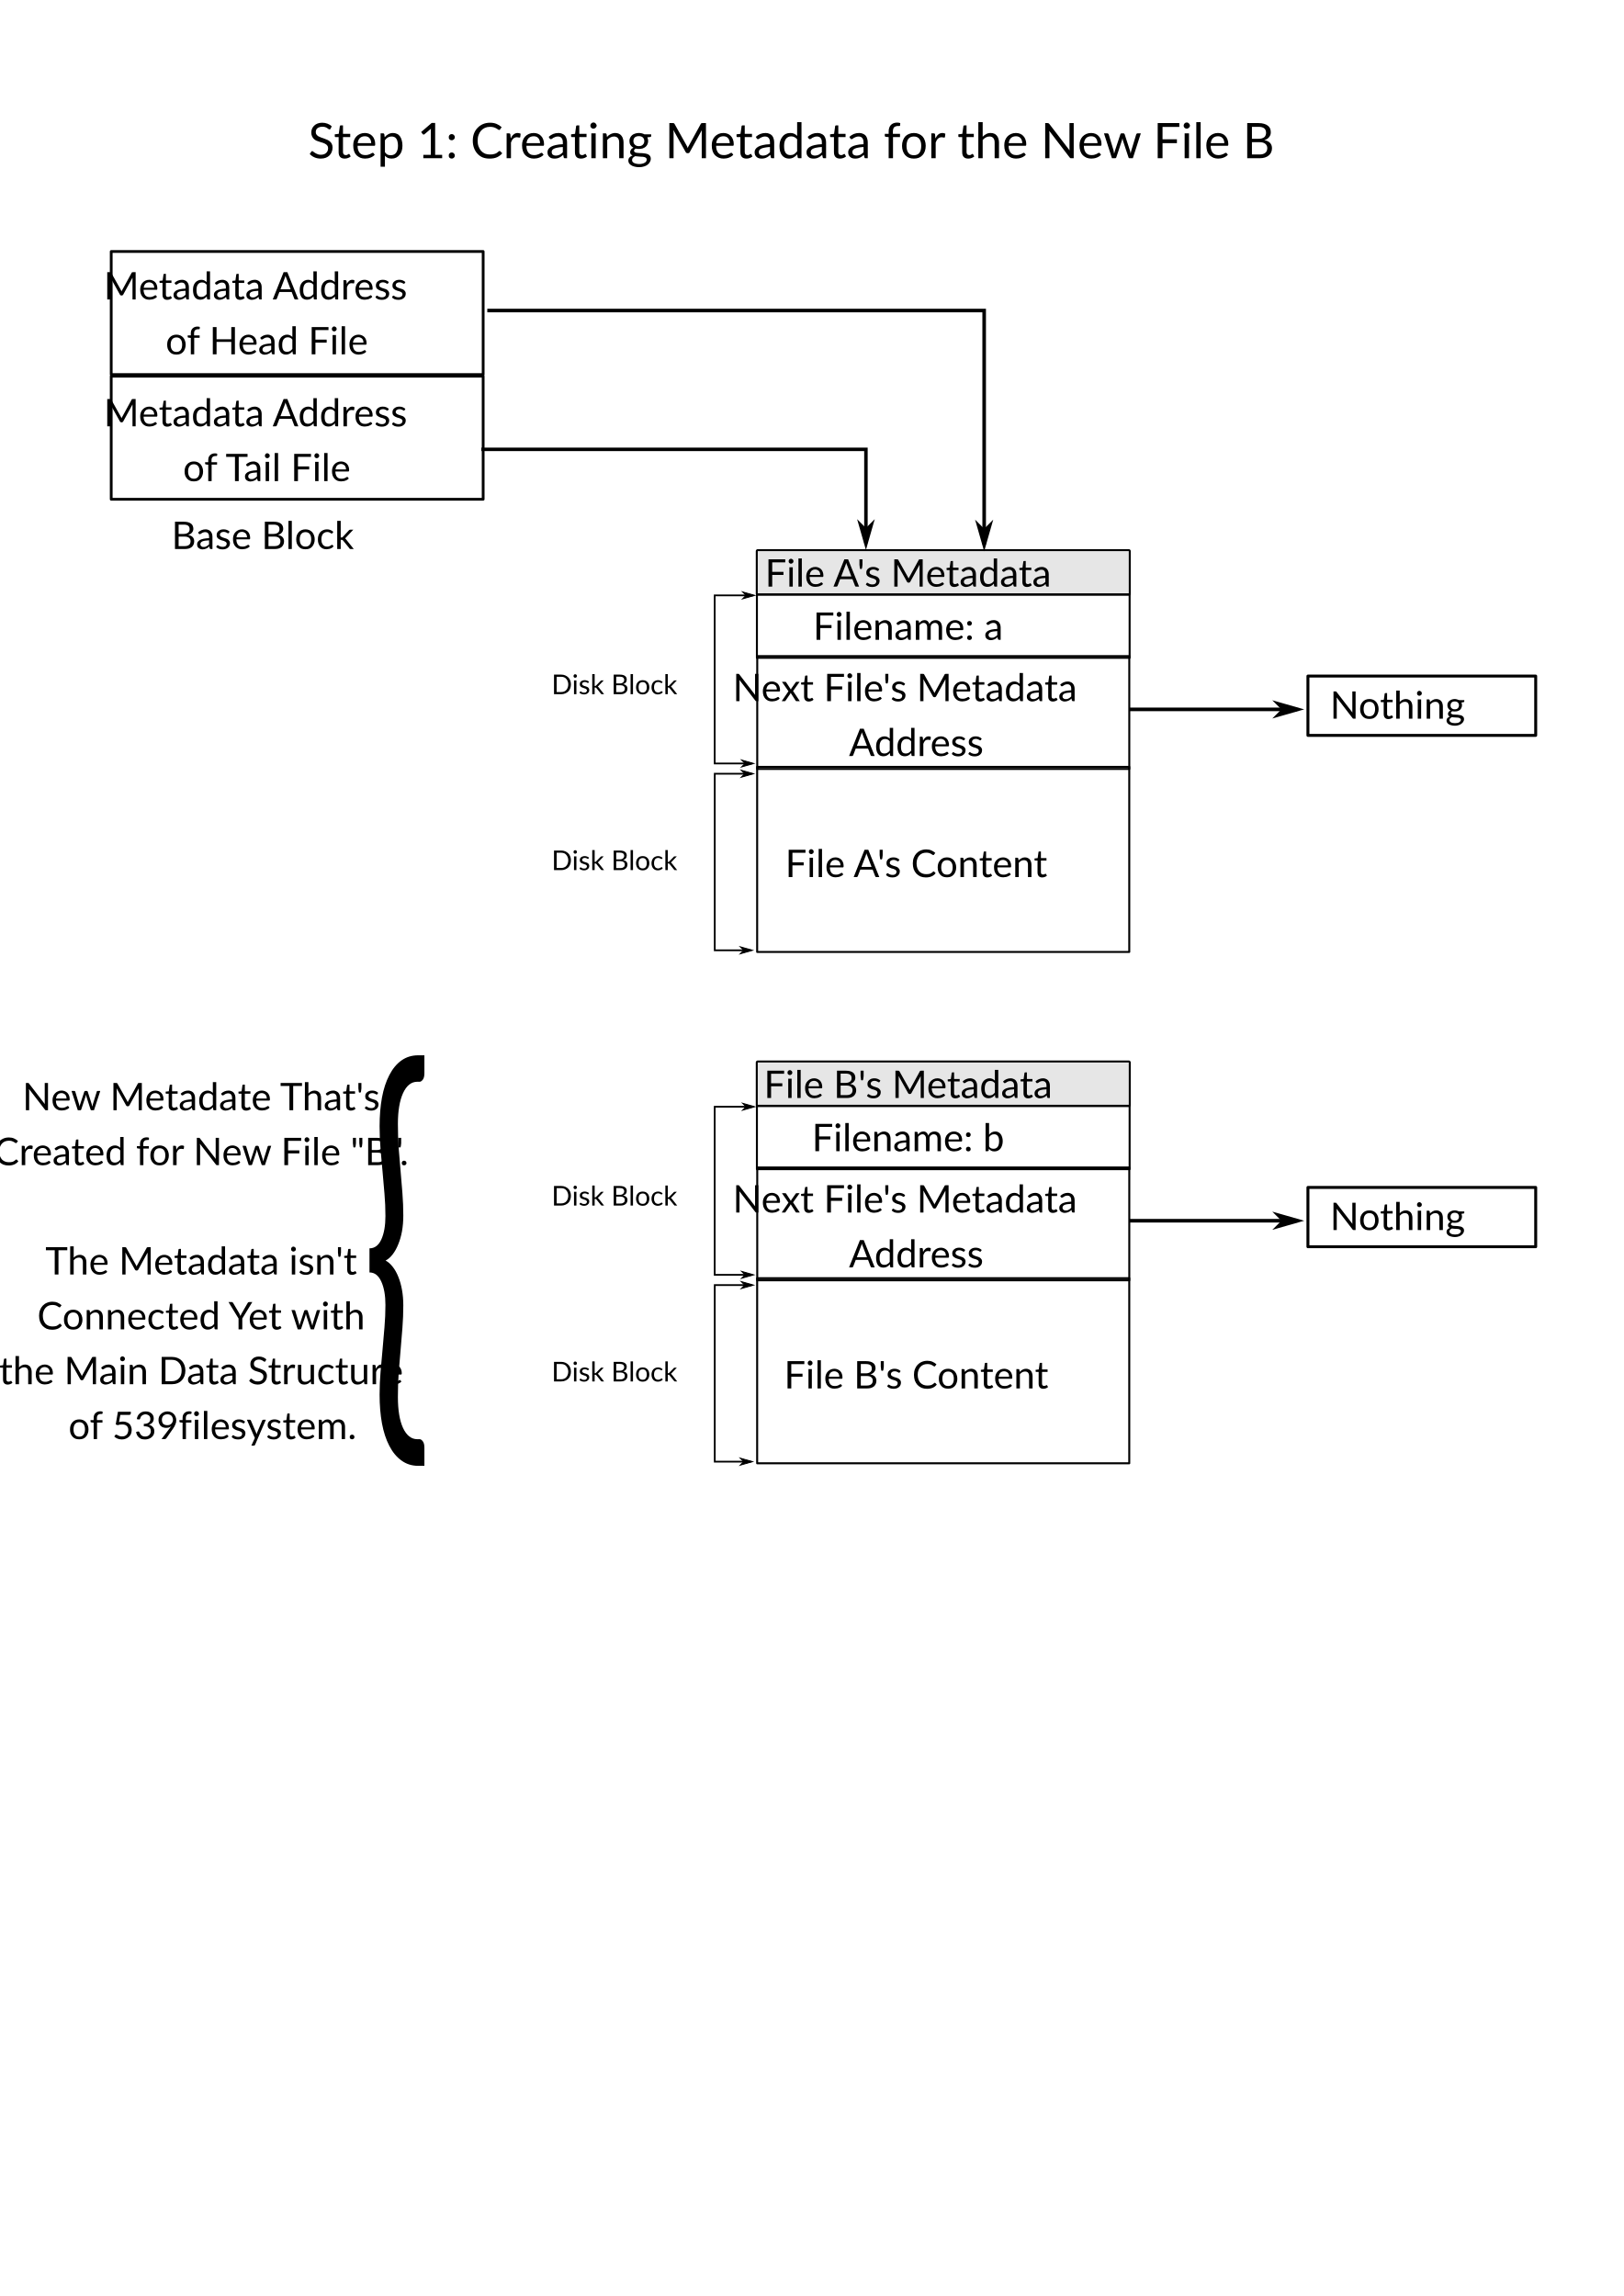
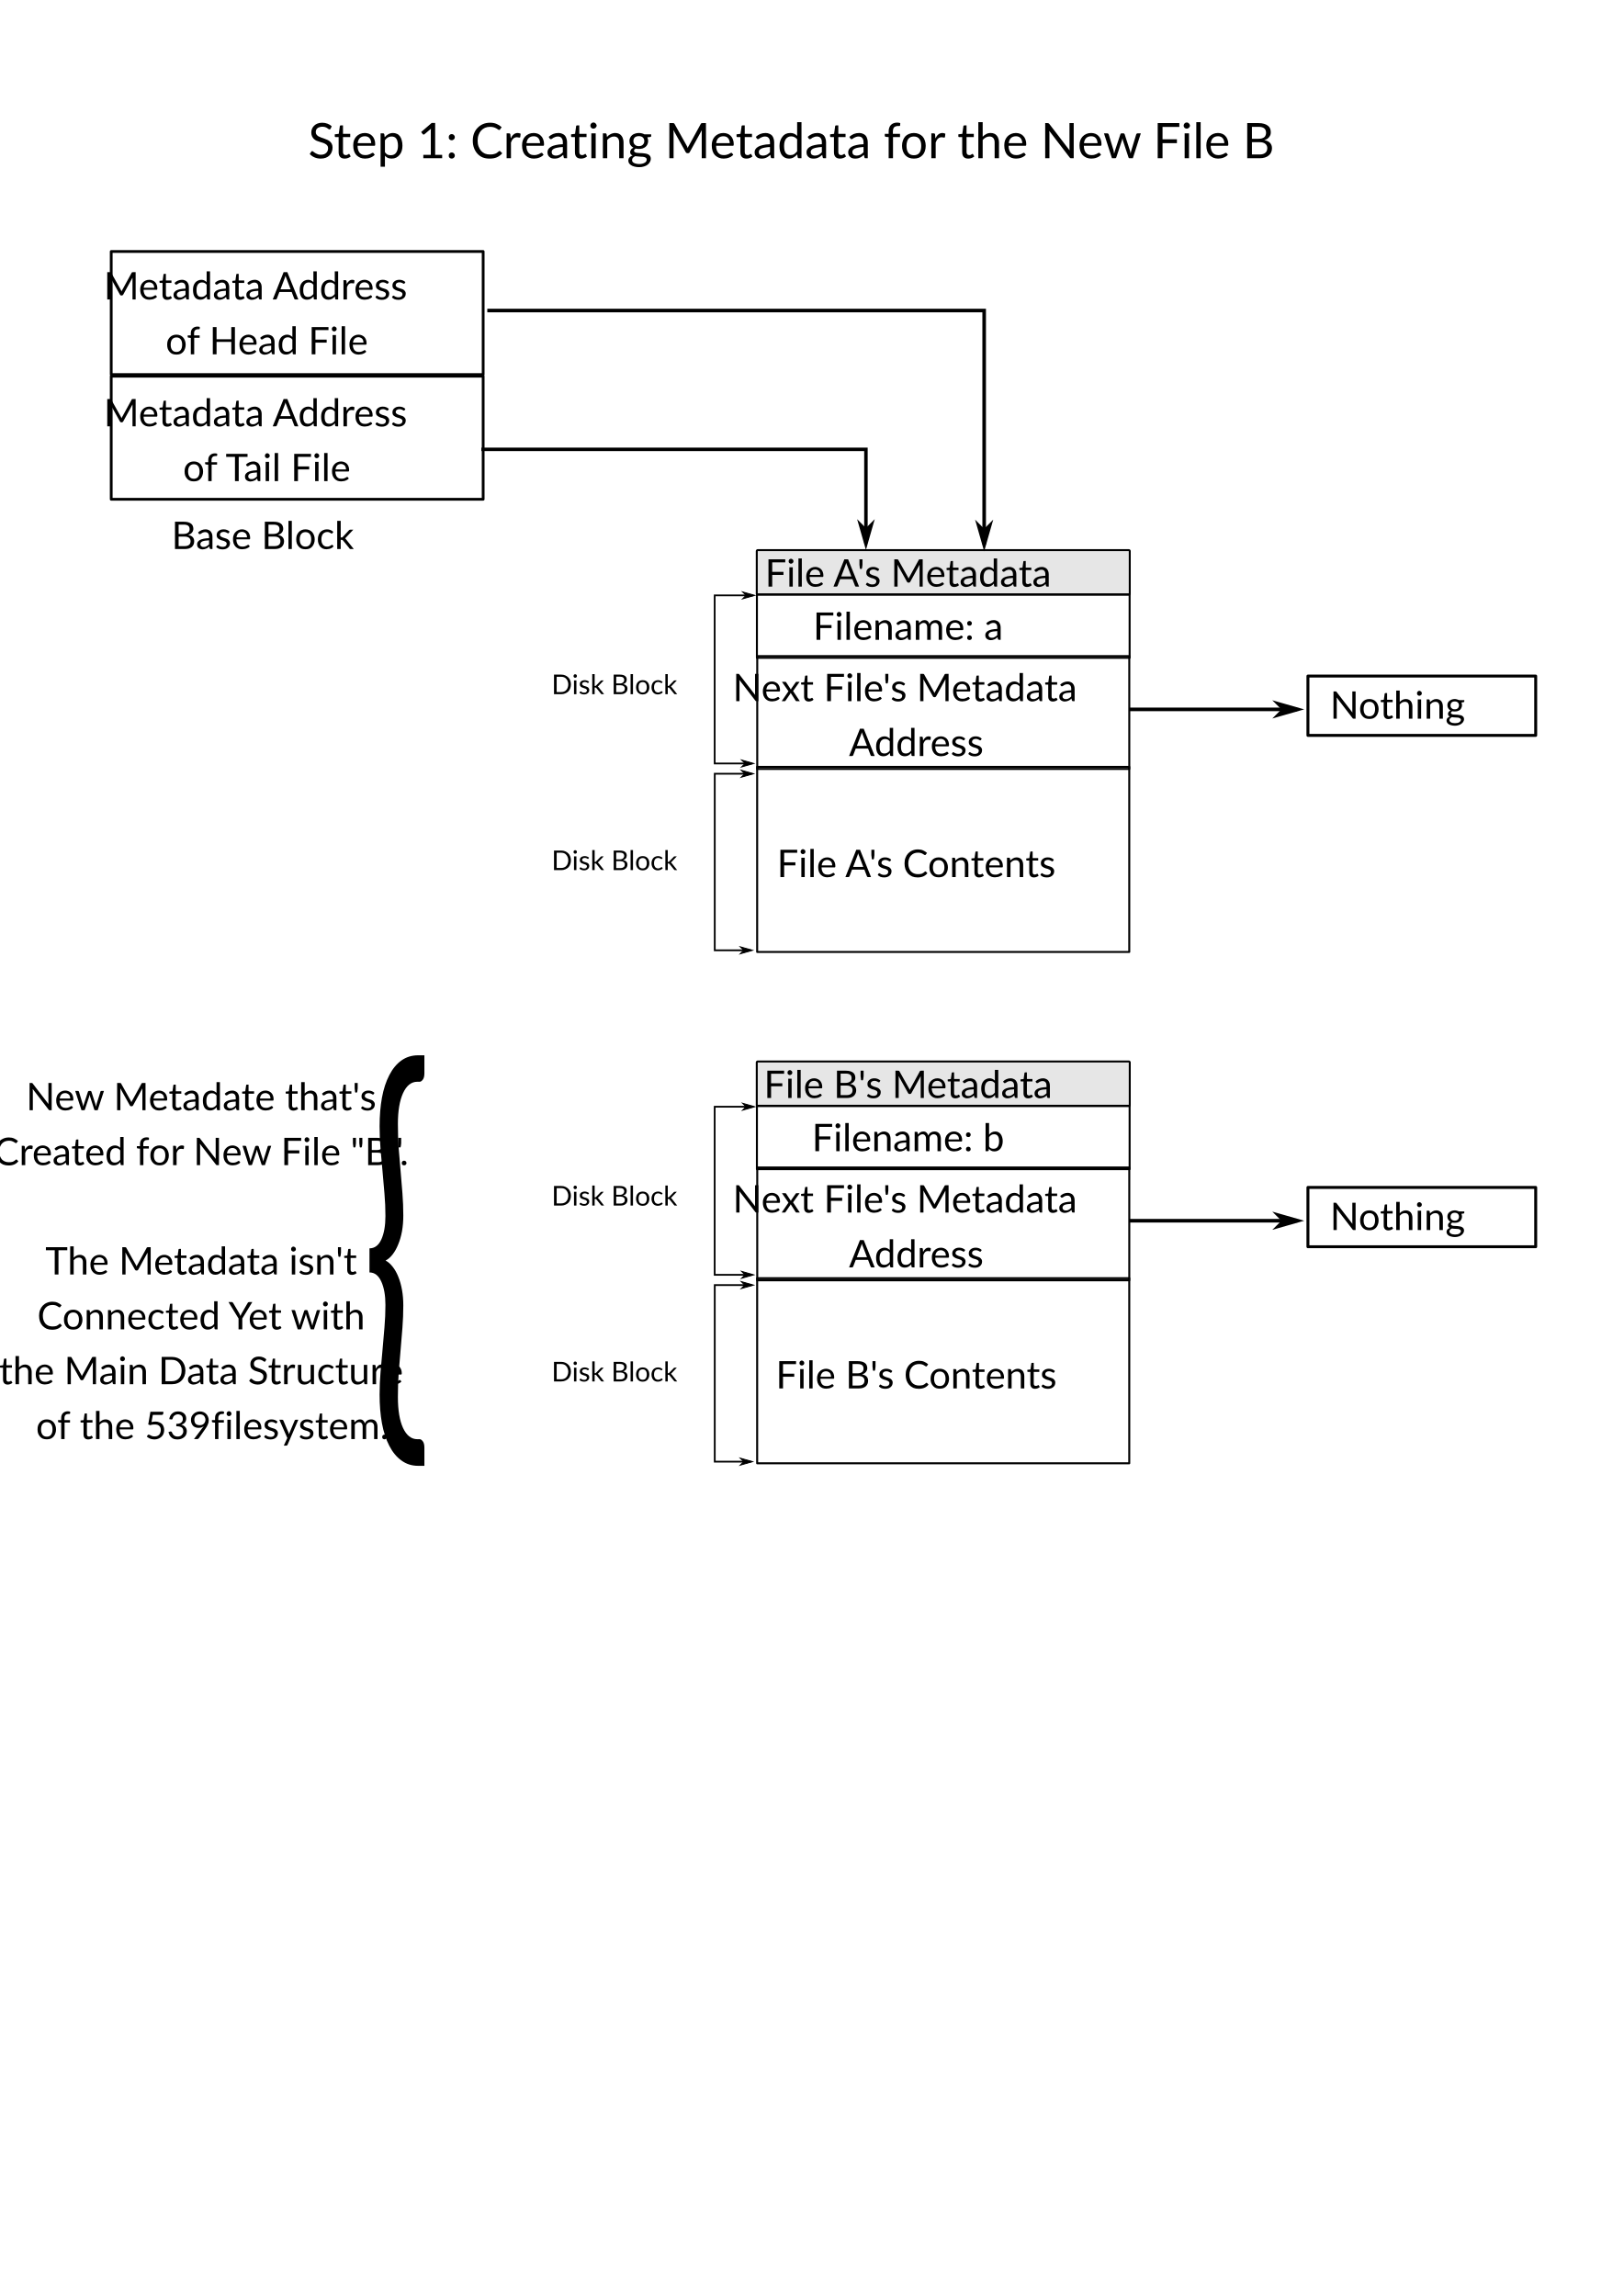
<svg xmlns="http://www.w3.org/2000/svg" width="210mm" height="297mm" viewBox="0 0 210 297" version="1.1" id="svg5162">
  <defs id="defs5156">
    <marker orient="auto" refY="0" refX="0" id="marker9927" style="overflow:visible">
      <path id="path9925" d="M 0,0 5,-5 -12.5,0 5,5 Z" style="fill:#000000;fill-opacity:1;fill-rule:evenodd;stroke:#000000;stroke-width:1pt;stroke-opacity:1" transform="matrix(-0.4,0,0,-0.4,-4,0)" />
    </marker>
    <marker orient="auto" refY="0" refX="0" id="marker12990" style="overflow:visible">
      <path id="path12988" d="M 0,0 5,-5 -12.5,0 5,5 Z" style="fill:#000000;fill-opacity:1;fill-rule:evenodd;stroke:#000000;stroke-width:1pt;stroke-opacity:1" transform="matrix(0.4,0,0,0.4,4,0)" />
    </marker>
    <marker style="overflow:visible" id="marker13018" refX="0" refY="0" orient="auto">
      <path transform="matrix(-0.4,0,0,-0.4,-4,0)" style="fill:#000000;fill-opacity:1;fill-rule:evenodd;stroke:#000000;stroke-width:1pt;stroke-opacity:1" d="M 0,0 5,-5 -12.5,0 5,5 Z" id="path13016" />
    </marker>
    <marker style="overflow:visible" id="marker22852" refX="0" refY="0" orient="auto">
      <path transform="matrix(0.4,0,0,0.4,4,0)" style="fill:#000000;fill-opacity:1;fill-rule:evenodd;stroke:#000000;stroke-width:1pt;stroke-opacity:1" d="M 0,0 5,-5 -12.5,0 5,5 Z" id="path22850" />
    </marker>
    <marker orient="auto" refY="0" refX="0" id="marker22980" style="overflow:visible">
      <path id="path22978" d="M 0,0 5,-5 -12.5,0 5,5 Z" style="fill:#000000;fill-opacity:1;fill-rule:evenodd;stroke:#000000;stroke-width:1pt;stroke-opacity:1" transform="matrix(-0.4,0,0,-0.4,-4,0)" />
    </marker>
    <marker style="overflow:visible" id="marker9753" refX="0" refY="0" orient="auto">
      <path transform="matrix(-0.4,0,0,-0.4,-4,0)" style="fill:#000000;fill-opacity:1;fill-rule:evenodd;stroke:#000000;stroke-width:1pt;stroke-opacity:1" d="M 0,0 5,-5 -12.5,0 5,5 Z" id="path9751" />
    </marker>
    <marker orient="auto" refY="0" refX="0" id="marker9689" style="overflow:visible">
      <path id="path9687" d="M 0,0 5,-5 -12.5,0 5,5 Z" style="fill:#000000;fill-opacity:1;fill-rule:evenodd;stroke:#000000;stroke-width:1pt;stroke-opacity:1" transform="matrix(-0.4,0,0,-0.4,-4,0)" />
    </marker>
    <marker orient="auto" refY="0" refX="0" id="marker5072" style="overflow:visible">
      <path id="path5070" d="M 0,0 5,-5 -12.5,0 5,5 Z" style="fill:#000000;fill-opacity:1;fill-rule:evenodd;stroke:#000000;stroke-width:1pt;stroke-opacity:1" transform="matrix(0.4,0,0,0.4,4,0)" />
    </marker>
  </defs>
  <g id="layer1">
    <rect y="32.533" x="14.384" height="15.917" width="48.105" id="rect10243" style="opacity:1;fill:none;fill-opacity:1;stroke:#000000;stroke-width:0.356;stroke-linecap:round;stroke-linejoin:round;stroke-miterlimit:4;stroke-dasharray:none;stroke-dashoffset:0;stroke-opacity:1;paint-order:stroke fill markers" />
    <text id="text10247" y="38.738" x="38.177" style="font-style:normal;font-weight:normal;font-size:5.644px;line-height:125%;font-family:Sans;letter-spacing:0px;word-spacing:0px;fill:#000000;fill-opacity:1;stroke:none;stroke-width:0.265px;stroke-linecap:butt;stroke-linejoin:miter;stroke-opacity:1" xml:space="preserve">
      <tspan style="font-style:normal;font-variant:normal;font-weight:normal;font-stretch:normal;font-size:4.939px;font-family:Lato;-inkscape-font-specification:Lato;text-align:center;text-anchor:middle;stroke-width:0.265px" y="38.738" x="38.177" id="tspan10245">Metadata Address</tspan>
      <tspan style="font-style:normal;font-variant:normal;font-weight:normal;font-stretch:normal;font-size:4.939px;font-family:Lato;-inkscape-font-specification:Lato;text-align:center;text-anchor:middle;stroke-width:0.265px" y="45.834" x="38.177" id="tspan9800">of Head File</tspan>
    </text>
    <rect style="opacity:1;fill:none;fill-opacity:1;stroke:#000000;stroke-width:0.356;stroke-linecap:round;stroke-linejoin:round;stroke-miterlimit:4;stroke-dasharray:none;stroke-dashoffset:0;stroke-opacity:1;paint-order:stroke fill markers" id="rect10249" width="48.105" height="15.917" x="14.384" y="48.665" />
    <text xml:space="preserve" style="font-style:normal;font-weight:normal;font-size:5.644px;line-height:125%;font-family:Sans;letter-spacing:0px;word-spacing:0px;fill:#000000;fill-opacity:1;stroke:none;stroke-width:0.265px;stroke-linecap:butt;stroke-linejoin:miter;stroke-opacity:1" x="38.177" y="55.143" id="text9806">
      <tspan id="tspan9802" x="38.177" y="55.143" style="font-style:normal;font-variant:normal;font-weight:normal;font-stretch:normal;font-size:4.939px;font-family:Lato;-inkscape-font-specification:Lato;text-align:center;text-anchor:middle;stroke-width:0.265px">Metadata Address</tspan>
      <tspan id="tspan9804" x="38.177" y="62.238" style="font-style:normal;font-variant:normal;font-weight:normal;font-stretch:normal;font-size:4.939px;font-family:Lato;-inkscape-font-specification:Lato;text-align:center;text-anchor:middle;stroke-width:0.265px">of Tail File</tspan>
    </text>
    <text id="text9831" y="71.018" x="37.648" style="font-style:normal;font-weight:normal;font-size:5.644px;line-height:125%;font-family:Sans;letter-spacing:0px;word-spacing:0px;fill:#000000;fill-opacity:1;stroke:none;stroke-width:0.265px;stroke-linecap:butt;stroke-linejoin:miter;stroke-opacity:1" xml:space="preserve">
      <tspan style="font-style:normal;font-variant:normal;font-weight:normal;font-stretch:normal;font-size:4.939px;font-family:Lato;-inkscape-font-specification:Lato;text-align:center;text-anchor:middle;stroke-width:0.265px" y="71.018" x="37.648" id="tspan9829">Base Block</tspan>
    </text>
    <rect style="opacity:1;fill:#e6e6e6;fill-opacity:1;stroke:#000000;stroke-width:0.509;stroke-linecap:round;stroke-linejoin:round;stroke-miterlimit:4;stroke-dasharray:none;stroke-dashoffset:0;stroke-opacity:1;paint-order:stroke fill markers" id="rect9835" width="47.985" height="5.504" x="98.003" y="71.29" />
    <rect y="76.892" x="97.894" height="8.198" width="48.205" id="rect9837" style="opacity:1;fill:none;fill-opacity:1;stroke:#000000;stroke-width:0.256;stroke-linecap:round;stroke-linejoin:round;stroke-miterlimit:4;stroke-dasharray:none;stroke-dashoffset:0;stroke-opacity:1;paint-order:stroke fill markers" />
    <text xml:space="preserve" style="font-style:normal;font-weight:normal;font-size:5.644px;line-height:125%;font-family:Sans;letter-spacing:0px;word-spacing:0px;fill:#000000;fill-opacity:1;stroke:none;stroke-width:0.265px;stroke-linecap:butt;stroke-linejoin:miter;stroke-opacity:1" x="121.113" y="75.884" id="text9841">
      <tspan id="tspan9839" x="121.113" y="75.884" style="font-style:normal;font-variant:normal;font-weight:normal;font-stretch:normal;font-size:4.939px;font-family:Lato;-inkscape-font-specification:Lato;text-align:center;text-anchor:middle;stroke-width:0.265px">File A's Metadata</tspan>
    </text>
    <text id="text9845" y="82.763" x="121.113" style="font-style:normal;font-weight:normal;font-size:5.644px;line-height:125%;font-family:Sans;letter-spacing:0px;word-spacing:0px;fill:#000000;fill-opacity:1;stroke:none;stroke-width:0.265px;stroke-linecap:butt;stroke-linejoin:miter;stroke-opacity:1" xml:space="preserve">
      <tspan style="font-style:normal;font-variant:normal;font-weight:normal;font-stretch:normal;font-size:4.939px;font-family:Lato;-inkscape-font-specification:Lato;text-align:center;text-anchor:middle;stroke-width:0.265px" y="82.763" x="121.113" id="tspan9843">Filename: a</tspan>
    </text>
    <rect style="opacity:1;fill:none;fill-opacity:1;stroke:#000000;stroke-width:0.256;stroke-linecap:round;stroke-linejoin:round;stroke-miterlimit:4;stroke-dasharray:none;stroke-dashoffset:0;stroke-opacity:1;paint-order:stroke fill markers" id="rect9847" width="48.12" height="14.593" x="97.936" y="84.872" />
    <text xml:space="preserve" style="font-style:normal;font-weight:normal;font-size:5.644px;line-height:125%;font-family:Sans;letter-spacing:0px;word-spacing:0px;fill:#000000;fill-opacity:1;stroke:none;stroke-width:0.265px;stroke-linecap:butt;stroke-linejoin:miter;stroke-opacity:1" x="122.171" y="90.701" id="text9851">
      <tspan id="tspan9849" x="122.803" y="90.701" style="font-style:normal;font-variant:normal;font-weight:normal;font-stretch:normal;font-size:4.939px;font-family:Lato;-inkscape-font-specification:Lato;text-align:center;text-anchor:middle;stroke-width:0.265px">Next File's Metadata </tspan>
      <tspan x="122.171" y="97.796" style="font-style:normal;font-variant:normal;font-weight:normal;font-stretch:normal;font-size:4.939px;font-family:Lato;-inkscape-font-specification:Lato;text-align:center;text-anchor:middle;stroke-width:0.265px" id="tspan9853">Address</tspan>
    </text>
    <rect style="opacity:1;fill:none;fill-opacity:1;stroke:#000000;stroke-width:0.256;stroke-linecap:round;stroke-linejoin:round;stroke-miterlimit:4;stroke-dasharray:none;stroke-dashoffset:0;stroke-opacity:1;paint-order:stroke fill markers" id="rect9855" width="48.126" height="23.941" x="97.926" y="99.197" />
    <text xml:space="preserve" style="font-style:normal;font-weight:normal;font-size:5.644px;line-height:125%;font-family:Sans;letter-spacing:0px;word-spacing:0px;fill:#000000;fill-opacity:1;stroke:none;stroke-width:0.265px;stroke-linecap:butt;stroke-linejoin:miter;stroke-opacity:1" x="122.171" y="113.455" id="text9859">
-       <tspan id="tspan9857" x="122.171" y="113.455" style="font-style:normal;font-variant:normal;font-weight:normal;font-stretch:normal;font-size:4.939px;font-family:Lato;-inkscape-font-specification:Lato;text-align:center;text-anchor:middle;stroke-width:0.265px">File A's Content</tspan>
+       <tspan id="tspan9857" x="122.171" y="113.455" style="font-style:normal;font-variant:normal;font-weight:normal;font-stretch:normal;font-size:4.939px;font-family:Lato;-inkscape-font-specification:Lato;text-align:center;text-anchor:middle;stroke-width:0.265px">File A's Contents</tspan>
    </text>
    <path id="path22844" d="m 97.388,77.016 h -4.954 V 98.76 h 4.824" style="fill:none;fill-rule:evenodd;stroke:#000000;stroke-width:0.224;stroke-linecap:butt;stroke-linejoin:miter;stroke-miterlimit:4;stroke-dasharray:none;stroke-opacity:1;marker-start:url(#marker22852);marker-end:url(#marker22980)" />
    <text xml:space="preserve" style="font-style:normal;font-weight:normal;font-size:5.644px;line-height:125%;font-family:Sans;letter-spacing:0px;word-spacing:0px;fill:#000000;fill-opacity:1;stroke:none;stroke-width:0.265px;stroke-linecap:butt;stroke-linejoin:miter;stroke-opacity:1" x="83.132" y="89.799" id="text22848">
      <tspan x="83.132" y="89.799" style="font-style:normal;font-variant:normal;font-weight:normal;font-stretch:normal;font-size:3.528px;font-family:Lato;-inkscape-font-specification:Lato;text-align:center;text-anchor:middle;stroke-width:0.265px" id="tspan22846">Disk Block</tspan>
    </text>
    <path style="fill:none;fill-rule:evenodd;stroke:#000000;stroke-width:0.226;stroke-linecap:butt;stroke-linejoin:miter;stroke-miterlimit:4;stroke-dasharray:none;stroke-opacity:1;marker-start:url(#marker12990);marker-end:url(#marker13018)" d="m 97.226,100.086 h -4.784 v 22.841 h 4.658" id="path12982" />
    <text id="text12986" y="112.553" x="83.132" style="font-style:normal;font-weight:normal;font-size:5.644px;line-height:125%;font-family:Sans;letter-spacing:0px;word-spacing:0px;fill:#000000;fill-opacity:1;stroke:none;stroke-width:0.265px;stroke-linecap:butt;stroke-linejoin:miter;stroke-opacity:1" xml:space="preserve">
      <tspan id="tspan12984" style="font-style:normal;font-variant:normal;font-weight:normal;font-stretch:normal;font-size:3.528px;font-family:Lato;-inkscape-font-specification:Lato;text-align:center;text-anchor:middle;stroke-width:0.265px" y="112.553" x="83.132">Disk Block</tspan>
    </text>
    <path style="fill:none;fill-rule:evenodd;stroke:#000000;stroke-width:0.462;stroke-linecap:butt;stroke-linejoin:miter;stroke-miterlimit:4;stroke-dasharray:none;stroke-opacity:1;marker-end:url(#marker9689)" d="M 63.023,40.169 H 127.286 V 70.414" id="path9677" />
    <path style="fill:none;fill-rule:evenodd;stroke:#000000;stroke-width:0.449;stroke-linecap:butt;stroke-linejoin:miter;stroke-miterlimit:4;stroke-dasharray:none;stroke-opacity:1;marker-end:url(#marker9753)" d="M 62.25,58.126 H 111.994 V 70.261" id="path9679" />
    <rect style="opacity:1;fill:none;fill-opacity:1;stroke:#000000;stroke-width:0.38;stroke-linecap:round;stroke-linejoin:round;stroke-miterlimit:4;stroke-dasharray:none;stroke-dashoffset:0;stroke-opacity:1;paint-order:stroke fill markers" id="rect9911" width="29.459" height="7.669" x="169.159" y="87.456" />
    <text xml:space="preserve" style="font-style:normal;font-weight:normal;font-size:5.644px;line-height:125%;font-family:Sans;letter-spacing:0px;word-spacing:0px;fill:#000000;fill-opacity:1;stroke:none;stroke-width:0.265px;stroke-linecap:butt;stroke-linejoin:miter;stroke-opacity:1" x="184.423" y="92.969" id="text9915">
      <tspan id="tspan9913" x="184.423" y="92.969" style="font-style:normal;font-variant:normal;font-weight:normal;font-stretch:normal;font-size:4.939px;font-family:Lato;-inkscape-font-specification:Lato;text-align:center;text-anchor:middle;stroke-width:0.265px">Nothing</tspan>
    </text>
    <path style="fill:none;fill-rule:evenodd;stroke:#000000;stroke-width:0.465;stroke-linecap:butt;stroke-linejoin:miter;stroke-miterlimit:4;stroke-dasharray:none;stroke-opacity:1;marker-end:url(#marker9927)" d="m 146.03,91.762 h 21.734" id="path9917" />
    <rect y="137.436" x="98.003" height="5.504" width="47.985" id="rect14739" style="opacity:1;fill:#e6e6e6;fill-opacity:1;stroke:#000000;stroke-width:0.509;stroke-linecap:round;stroke-linejoin:round;stroke-miterlimit:4;stroke-dasharray:none;stroke-dashoffset:0;stroke-opacity:1;paint-order:stroke fill markers" />
    <rect style="opacity:1;fill:none;fill-opacity:1;stroke:#000000;stroke-width:0.256;stroke-linecap:round;stroke-linejoin:round;stroke-miterlimit:4;stroke-dasharray:none;stroke-dashoffset:0;stroke-opacity:1;paint-order:stroke fill markers" id="rect14741" width="48.205" height="8.198" x="97.894" y="143.038" />
    <text id="text14745" y="142.03" x="121.113" style="font-style:normal;font-weight:normal;font-size:5.644px;line-height:125%;font-family:Sans;letter-spacing:0px;word-spacing:0px;fill:#000000;fill-opacity:1;stroke:none;stroke-width:0.265px;stroke-linecap:butt;stroke-linejoin:miter;stroke-opacity:1" xml:space="preserve">
      <tspan style="font-style:normal;font-variant:normal;font-weight:normal;font-stretch:normal;font-size:4.939px;font-family:Lato;-inkscape-font-specification:Lato;text-align:center;text-anchor:middle;stroke-width:0.265px" y="142.03" x="121.113" id="tspan14743">File B's Metadata</tspan>
    </text>
    <text xml:space="preserve" style="font-style:normal;font-weight:normal;font-size:5.644px;line-height:125%;font-family:Sans;letter-spacing:0px;word-spacing:0px;fill:#000000;fill-opacity:1;stroke:none;stroke-width:0.265px;stroke-linecap:butt;stroke-linejoin:miter;stroke-opacity:1" x="121.113" y="148.909" id="text14749">
      <tspan id="tspan14747" x="121.113" y="148.909" style="font-style:normal;font-variant:normal;font-weight:normal;font-stretch:normal;font-size:4.939px;font-family:Lato;-inkscape-font-specification:Lato;text-align:center;text-anchor:middle;stroke-width:0.265px">Filename: b</tspan>
    </text>
    <rect y="151.018" x="97.936" height="14.593" width="48.12" id="rect14751" style="opacity:1;fill:none;fill-opacity:1;stroke:#000000;stroke-width:0.256;stroke-linecap:round;stroke-linejoin:round;stroke-miterlimit:4;stroke-dasharray:none;stroke-dashoffset:0;stroke-opacity:1;paint-order:stroke fill markers" />
    <text id="text14757" y="156.846" x="122.171" style="font-style:normal;font-weight:normal;font-size:5.644px;line-height:125%;font-family:Sans;letter-spacing:0px;word-spacing:0px;fill:#000000;fill-opacity:1;stroke:none;stroke-width:0.265px;stroke-linecap:butt;stroke-linejoin:miter;stroke-opacity:1" xml:space="preserve">
      <tspan style="font-style:normal;font-variant:normal;font-weight:normal;font-stretch:normal;font-size:4.939px;font-family:Lato;-inkscape-font-specification:Lato;text-align:center;text-anchor:middle;stroke-width:0.265px" y="156.846" x="122.803" id="tspan14753">Next File's Metadata </tspan>
      <tspan id="tspan14755" style="font-style:normal;font-variant:normal;font-weight:normal;font-stretch:normal;font-size:4.939px;font-family:Lato;-inkscape-font-specification:Lato;text-align:center;text-anchor:middle;stroke-width:0.265px" y="163.942" x="122.171">Address</tspan>
    </text>
    <rect y="165.342" x="97.926" height="23.941" width="48.126" id="rect14759" style="opacity:1;fill:none;fill-opacity:1;stroke:#000000;stroke-width:0.256;stroke-linecap:round;stroke-linejoin:round;stroke-miterlimit:4;stroke-dasharray:none;stroke-dashoffset:0;stroke-opacity:1;paint-order:stroke fill markers" />
    <text id="text14763" y="179.6" x="122.171" style="font-style:normal;font-weight:normal;font-size:5.644px;line-height:125%;font-family:Sans;letter-spacing:0px;word-spacing:0px;fill:#000000;fill-opacity:1;stroke:none;stroke-width:0.265px;stroke-linecap:butt;stroke-linejoin:miter;stroke-opacity:1" xml:space="preserve">
-       <tspan style="font-style:normal;font-variant:normal;font-weight:normal;font-stretch:normal;font-size:4.939px;font-family:Lato;-inkscape-font-specification:Lato;text-align:center;text-anchor:middle;stroke-width:0.265px" y="179.6" x="122.171" id="tspan14761">File B's Content</tspan>
+       <tspan style="font-style:normal;font-variant:normal;font-weight:normal;font-stretch:normal;font-size:4.939px;font-family:Lato;-inkscape-font-specification:Lato;text-align:center;text-anchor:middle;stroke-width:0.265px" y="179.6" x="122.171" id="tspan14761">File B's Contents</tspan>
    </text>
    <path style="fill:none;fill-rule:evenodd;stroke:#000000;stroke-width:0.224;stroke-linecap:butt;stroke-linejoin:miter;stroke-miterlimit:4;stroke-dasharray:none;stroke-opacity:1;marker-start:url(#marker22852);marker-end:url(#marker22980)" d="m 97.388,143.162 h -4.954 v 21.744 h 4.824" id="path14765" />
    <text id="text14769" y="155.944" x="83.132" style="font-style:normal;font-weight:normal;font-size:5.644px;line-height:125%;font-family:Sans;letter-spacing:0px;word-spacing:0px;fill:#000000;fill-opacity:1;stroke:none;stroke-width:0.265px;stroke-linecap:butt;stroke-linejoin:miter;stroke-opacity:1" xml:space="preserve">
      <tspan id="tspan14767" style="font-style:normal;font-variant:normal;font-weight:normal;font-stretch:normal;font-size:3.528px;font-family:Lato;-inkscape-font-specification:Lato;text-align:center;text-anchor:middle;stroke-width:0.265px" y="155.944" x="83.132">Disk Block</tspan>
    </text>
    <path id="path14771" d="m 97.226,166.232 h -4.784 v 22.841 h 4.658" style="fill:none;fill-rule:evenodd;stroke:#000000;stroke-width:0.226;stroke-linecap:butt;stroke-linejoin:miter;stroke-miterlimit:4;stroke-dasharray:none;stroke-opacity:1;marker-start:url(#marker12990);marker-end:url(#marker13018)" />
    <text xml:space="preserve" style="font-style:normal;font-weight:normal;font-size:5.644px;line-height:125%;font-family:Sans;letter-spacing:0px;word-spacing:0px;fill:#000000;fill-opacity:1;stroke:none;stroke-width:0.265px;stroke-linecap:butt;stroke-linejoin:miter;stroke-opacity:1" x="83.132" y="178.698" id="text14775">
      <tspan x="83.132" y="178.698" style="font-style:normal;font-variant:normal;font-weight:normal;font-stretch:normal;font-size:3.528px;font-family:Lato;-inkscape-font-specification:Lato;text-align:center;text-anchor:middle;stroke-width:0.265px" id="tspan14773">Disk Block</tspan>
    </text>
    <rect y="153.602" x="169.159" height="7.669" width="29.459" id="rect14777" style="opacity:1;fill:none;fill-opacity:1;stroke:#000000;stroke-width:0.38;stroke-linecap:round;stroke-linejoin:round;stroke-miterlimit:4;stroke-dasharray:none;stroke-dashoffset:0;stroke-opacity:1;paint-order:stroke fill markers" />
    <text id="text14781" y="159.114" x="184.423" style="font-style:normal;font-weight:normal;font-size:5.644px;line-height:125%;font-family:Sans;letter-spacing:0px;word-spacing:0px;fill:#000000;fill-opacity:1;stroke:none;stroke-width:0.265px;stroke-linecap:butt;stroke-linejoin:miter;stroke-opacity:1" xml:space="preserve">
      <tspan style="font-style:normal;font-variant:normal;font-weight:normal;font-stretch:normal;font-size:4.939px;font-family:Lato;-inkscape-font-specification:Lato;text-align:center;text-anchor:middle;stroke-width:0.265px" y="159.114" x="184.423" id="tspan14779">Nothing</tspan>
    </text>
    <path id="path14783" d="m 146.03,157.908 h 21.734" style="fill:none;fill-rule:evenodd;stroke:#000000;stroke-width:0.465;stroke-linecap:butt;stroke-linejoin:miter;stroke-miterlimit:4;stroke-dasharray:none;stroke-opacity:1;marker-end:url(#marker9927)" />
    <text xml:space="preserve" style="font-style:normal;font-weight:normal;font-size:5.644px;line-height:125%;font-family:Sans;letter-spacing:0px;word-spacing:0px;fill:#000000;fill-opacity:1;stroke:none;stroke-width:0.265px;stroke-linecap:butt;stroke-linejoin:miter;stroke-opacity:1" x="106.015" y="20.469" id="text14808">
      <tspan id="tspan14806" x="106.015" y="20.469" style="font-style:normal;font-variant:normal;font-weight:normal;font-stretch:normal;font-size:6.35px;font-family:Lato;-inkscape-font-specification:Lato;text-align:center;text-anchor:middle;stroke-width:0.265px">Step 1: Creating Metadata for the New File B</tspan>
    </text>
    <text id="text14906" y="130.723" x="95.437" style="font-style:normal;font-weight:normal;font-size:37.375px;line-height:125%;font-family:Sans;letter-spacing:0px;word-spacing:0px;fill:#000000;fill-opacity:1;stroke:none;stroke-width:1.752px;stroke-linecap:butt;stroke-linejoin:miter;stroke-opacity:1" xml:space="preserve" transform="scale(0.721479,1.386042)">
      <tspan style="font-style:normal;font-variant:normal;font-weight:normal;font-stretch:normal;font-size:42.047px;font-family:Lato;-inkscape-font-specification:Lato;text-align:center;text-anchor:middle;stroke-width:1.752px" y="130.723" x="95.437" id="tspan14904">{</tspan>
    </text>
    <text xml:space="preserve" style="font-style:normal;font-weight:normal;font-size:5.644px;line-height:125%;font-family:Sans;letter-spacing:0px;word-spacing:0px;fill:#000000;fill-opacity:1;stroke:none;stroke-width:0.265px;stroke-linecap:butt;stroke-linejoin:miter;stroke-opacity:1" x="31.154" y="143.617" id="text14912">
-       <tspan x="31.154" y="143.617" style="font-style:normal;font-variant:normal;font-weight:normal;font-stretch:normal;font-size:4.939px;font-family:Lato;-inkscape-font-specification:Lato;text-align:center;text-anchor:middle;stroke-width:0.265px" id="tspan14910">New Metadate That's</tspan>
+       <tspan x="31.154" y="143.617" style="font-style:normal;font-variant:normal;font-weight:normal;font-stretch:normal;font-size:4.939px;font-family:Lato;-inkscape-font-specification:Lato;text-align:center;text-anchor:middle;stroke-width:0.265px" id="tspan14910">New Metadate that's</tspan>
      <tspan x="31.154" y="150.713" style="font-style:normal;font-variant:normal;font-weight:normal;font-stretch:normal;font-size:4.939px;font-family:Lato;-inkscape-font-specification:Lato;text-align:center;text-anchor:middle;stroke-width:0.265px" id="tspan14916">Created for New File "B".</tspan>
      <tspan x="31.154" y="157.769" style="font-style:normal;font-variant:normal;font-weight:normal;font-stretch:normal;font-size:4.939px;font-family:Lato;-inkscape-font-specification:Lato;text-align:center;text-anchor:middle;stroke-width:0.265px" id="tspan14918" />
      <tspan x="31.786" y="164.864" style="font-style:normal;font-variant:normal;font-weight:normal;font-stretch:normal;font-size:4.939px;font-family:Lato;-inkscape-font-specification:Lato;text-align:center;text-anchor:middle;stroke-width:0.265px" id="tspan14926">The Metadata isn't </tspan>
      <tspan x="31.154" y="171.96" style="font-style:normal;font-variant:normal;font-weight:normal;font-stretch:normal;font-size:4.939px;font-family:Lato;-inkscape-font-specification:Lato;text-align:center;text-anchor:middle;stroke-width:0.265px" id="tspan14920">Connected Yet with</tspan>
      <tspan x="31.154" y="179.056" style="font-style:normal;font-variant:normal;font-weight:normal;font-stretch:normal;font-size:4.939px;font-family:Lato;-inkscape-font-specification:Lato;text-align:center;text-anchor:middle;stroke-width:0.265px" id="tspan14922">the Main Data Structure</tspan>
-       <tspan x="31.154" y="186.151" style="font-style:normal;font-variant:normal;font-weight:normal;font-stretch:normal;font-size:4.939px;font-family:Lato;-inkscape-font-specification:Lato;text-align:center;text-anchor:middle;stroke-width:0.265px" id="tspan14924">of 539filesystem.</tspan>
+       <tspan x="31.154" y="186.151" style="font-style:normal;font-variant:normal;font-weight:normal;font-stretch:normal;font-size:4.939px;font-family:Lato;-inkscape-font-specification:Lato;text-align:center;text-anchor:middle;stroke-width:0.265px" id="tspan14924">of the 539filesystem.</tspan>
    </text>
  </g>
</svg>
